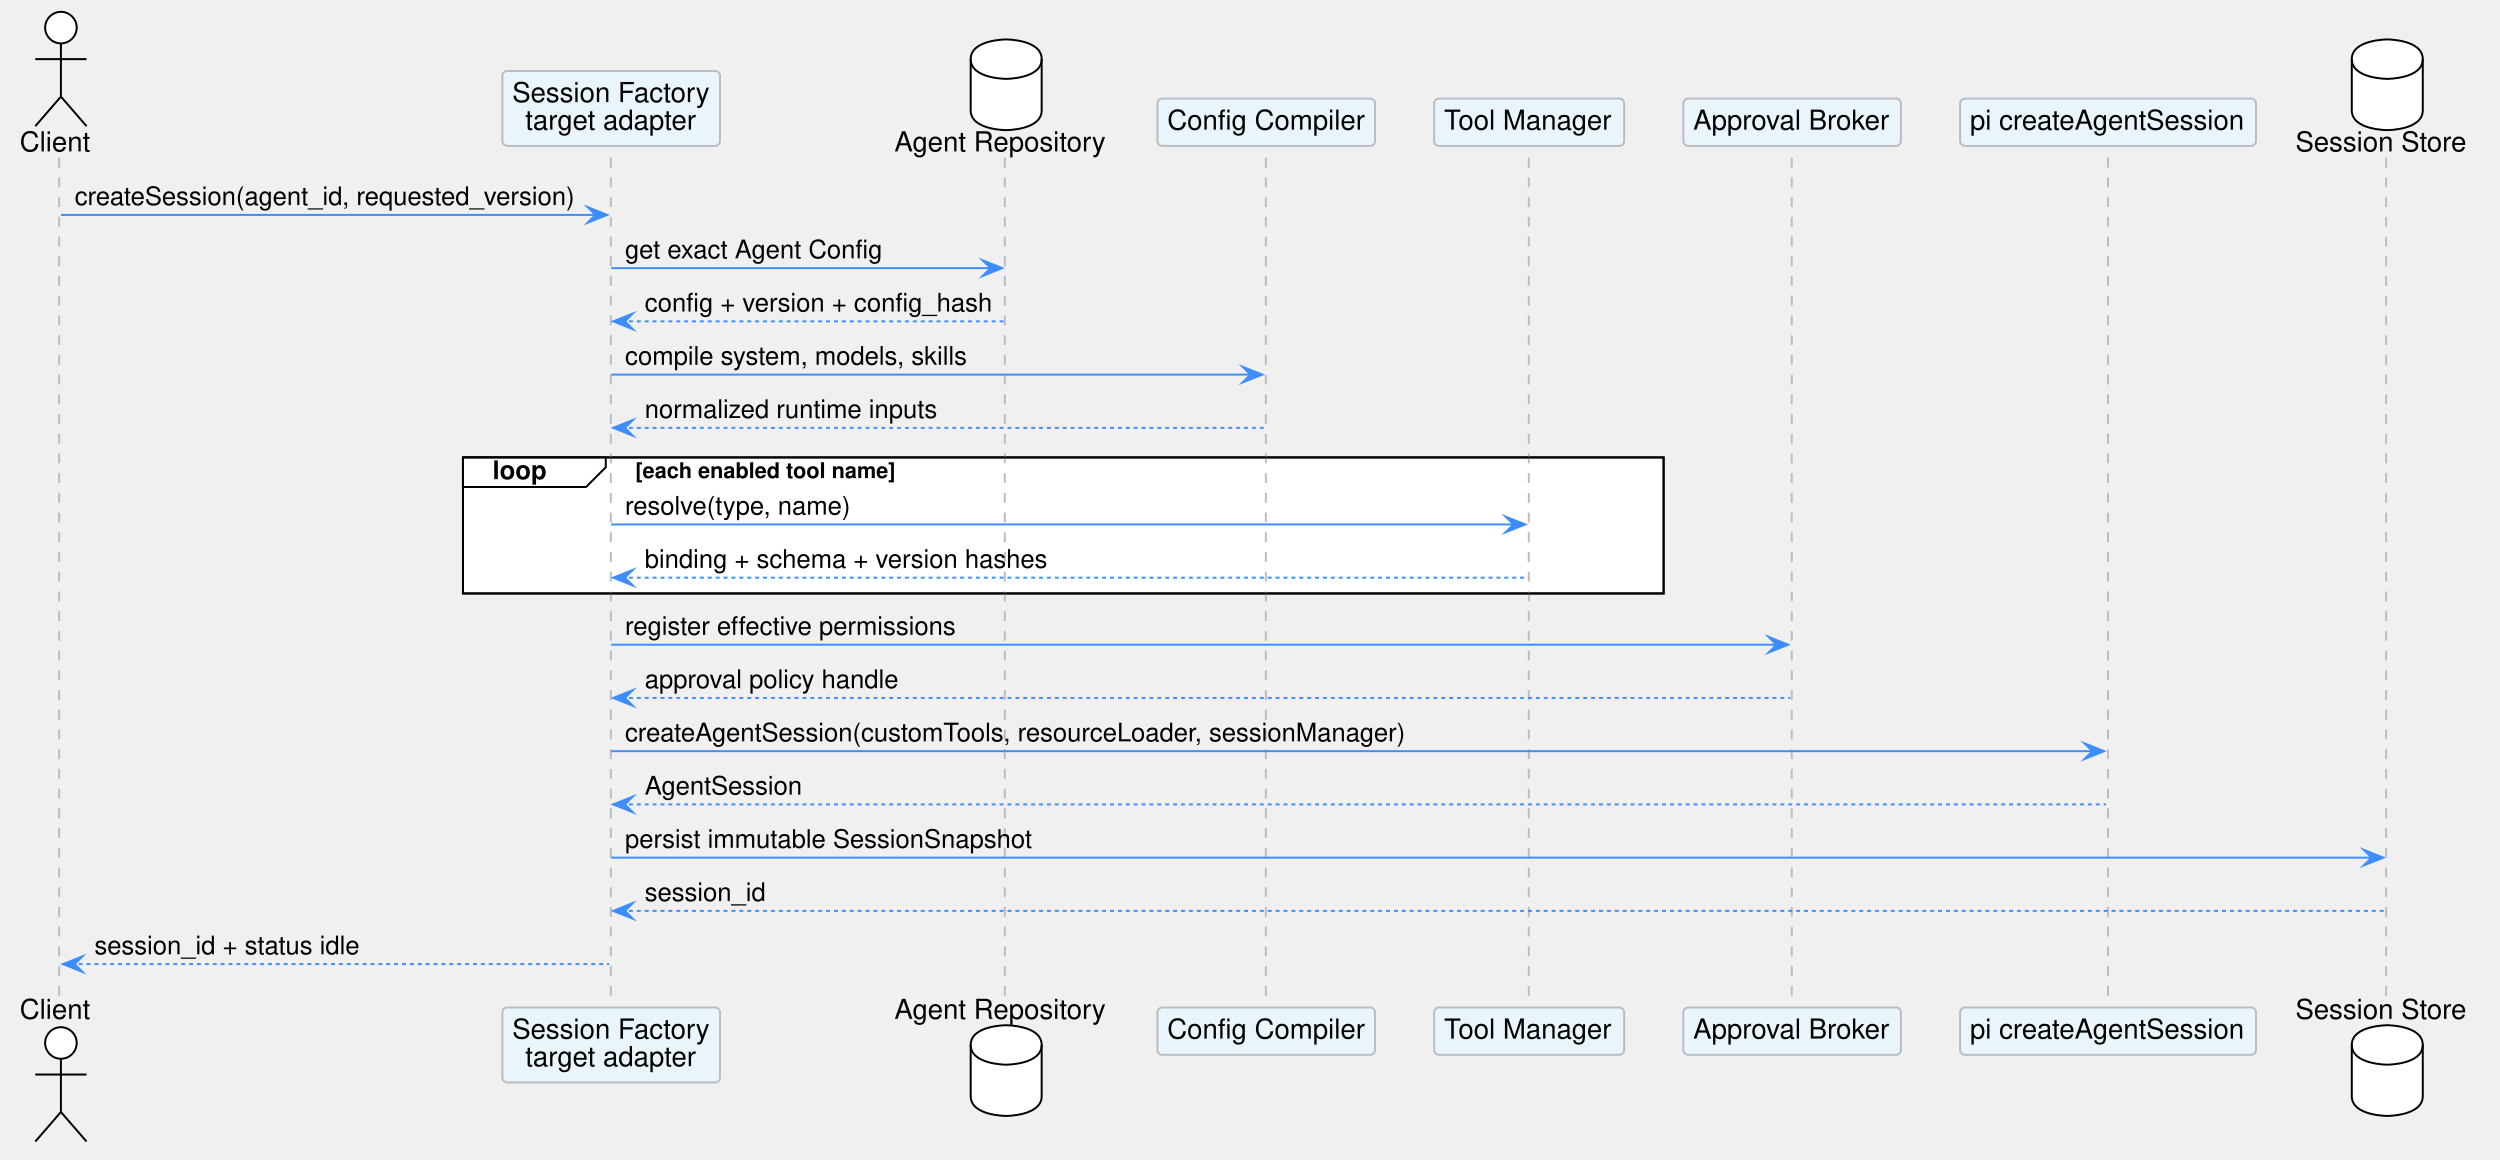
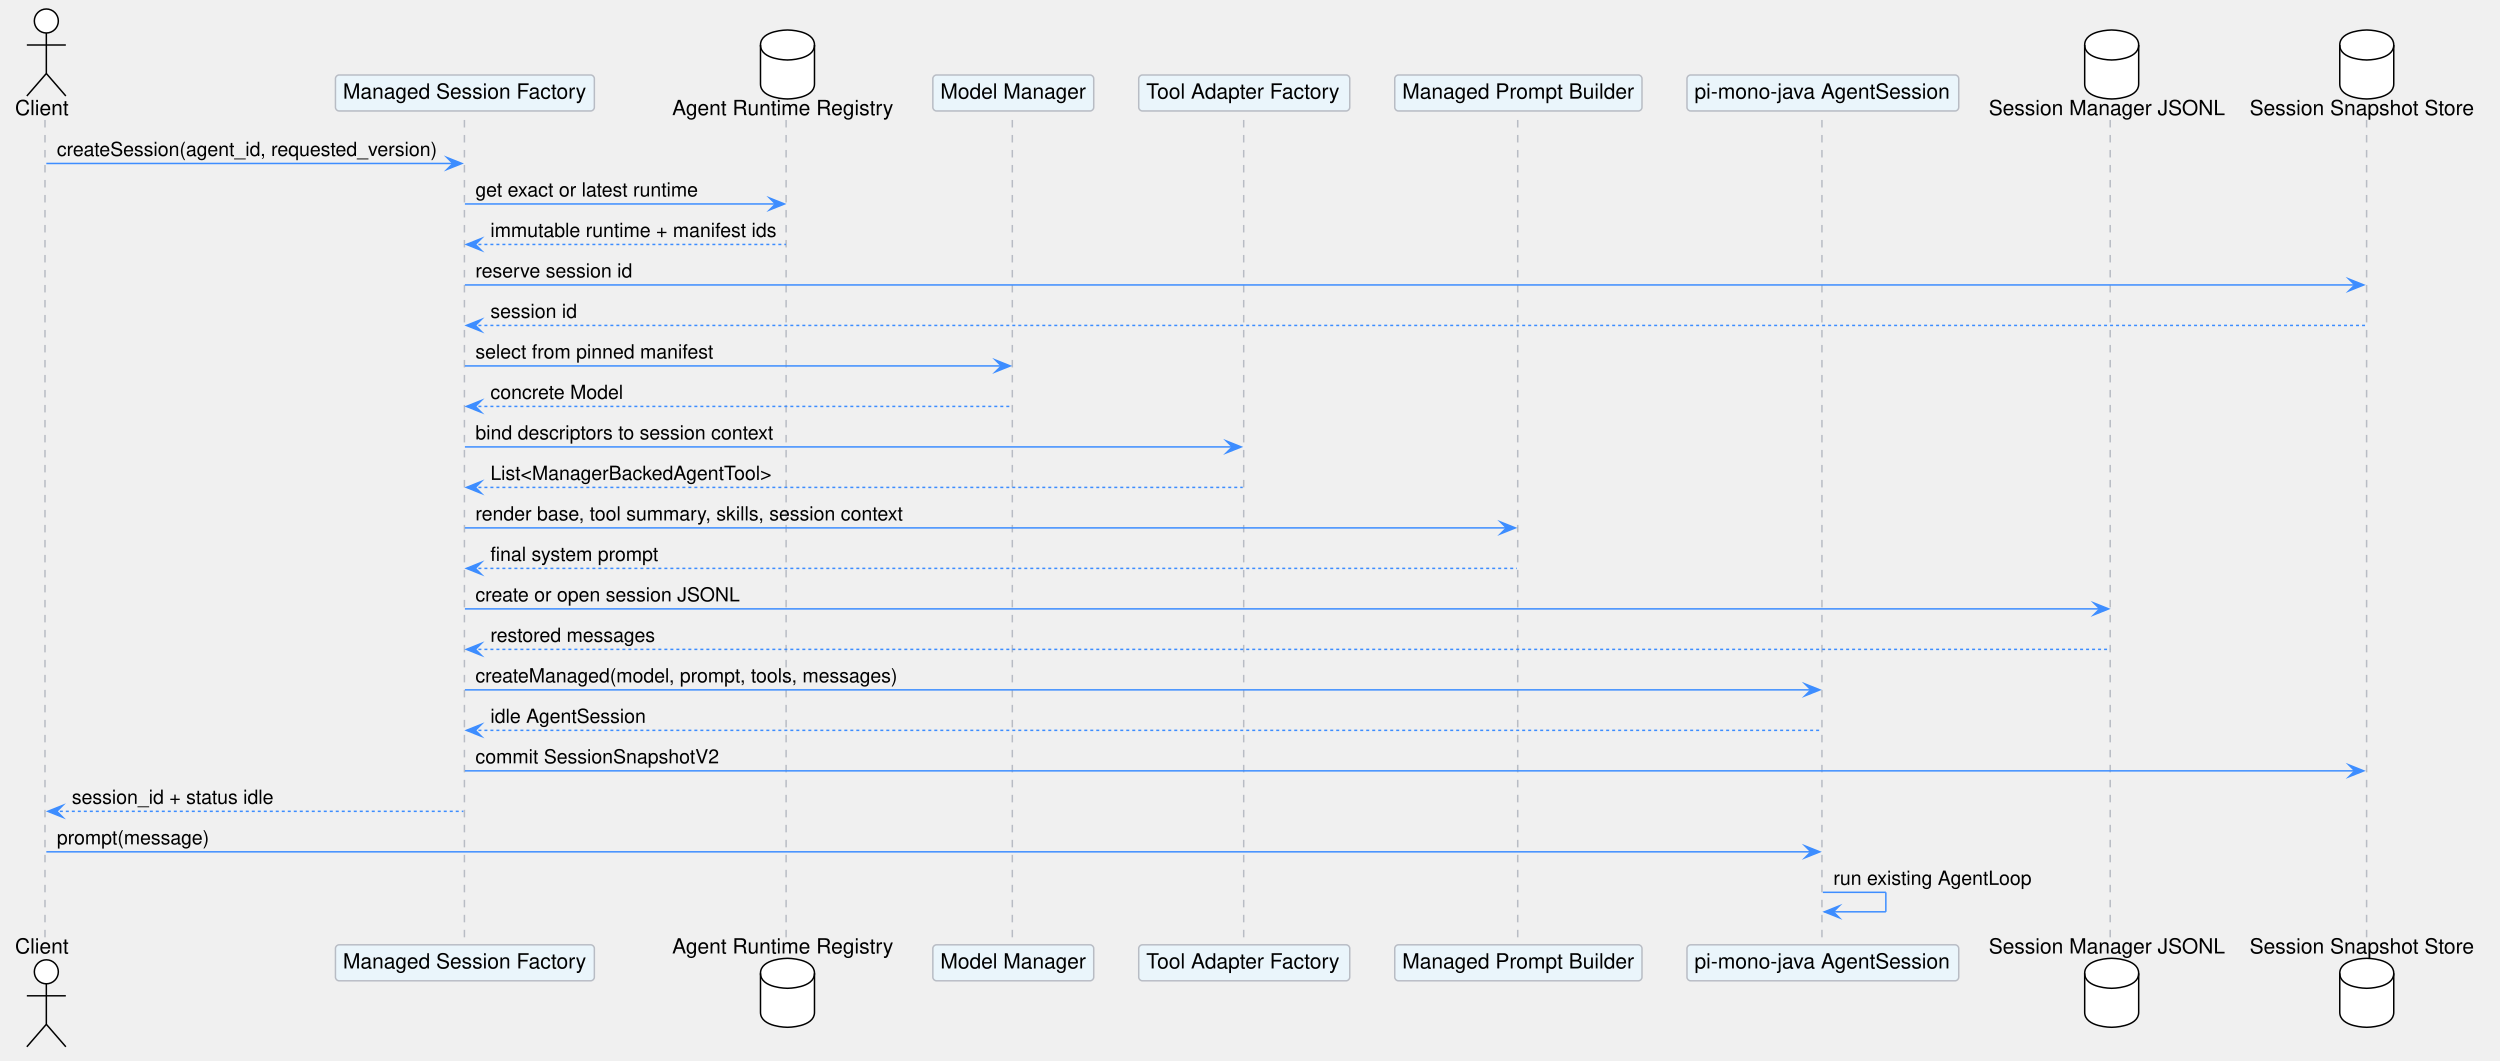
- <svg xmlns="http://www.w3.org/2000/svg" contentStyleType="text/css" data-diagram-type="SEQUENCE" height="588px" preserveAspectRatio="none" style="width:1268px;height:588px;background:#FFFFFF;" version="1.1" viewBox="0 0 1268 588" width="1268px" zoomAndPan="magnify">
+ <svg xmlns="http://www.w3.org/2000/svg" contentStyleType="text/css" data-diagram-type="SEQUENCE" height="707px" preserveAspectRatio="none" style="width:1667px;height:707px;background:#FFFFFF;" version="1.1" viewBox="0 0 1667 707" width="1667px" zoomAndPan="magnify">
  <defs />
  <g>
-     <rect fill="#FFFFFF" height="69" style="stroke:#000000;stroke-width:1;" width="608.971" x="234.81" y="232" />
-     <g class="participant-lifeline" data-entity-uid="part1" data-qualified-name="Client" data-source-line="105" id="part1-lifeline">
-       <g>
-         <rect fill="#000000" fill-opacity="0" height="427" width="8" x="26.896" y="80" />
-         <line style="stroke:#B8BCC4;stroke-width:1;stroke-dasharray:5,5;" x1="30" x2="30" y1="80" y2="507" />
-       </g>
-     </g>
-     <g class="participant-lifeline" data-entity-uid="part2" data-qualified-name="Factory" data-source-line="106" id="part2-lifeline">
-       <g>
-         <rect fill="#000000" fill-opacity="0" height="427" width="8" x="305.996" y="80" />
-         <line style="stroke:#B8BCC4;stroke-width:1;stroke-dasharray:5,5;" x1="309.81" x2="309.81" y1="80" y2="507" />
-       </g>
-     </g>
-     <g class="participant-lifeline" data-entity-uid="part3" data-qualified-name="Repo" data-source-line="107" id="part3-lifeline">
-       <g>
-         <rect fill="#000000" fill-opacity="0" height="427" width="8" x="506.334" y="80" />
-         <line style="stroke:#B8BCC4;stroke-width:1;stroke-dasharray:5,5;" x1="509.638" x2="509.638" y1="80" y2="507" />
-       </g>
-     </g>
-     <g class="participant-lifeline" data-entity-uid="part4" data-qualified-name="Compiler" data-source-line="108" id="part4-lifeline">
-       <g>
-         <rect fill="#000000" fill-opacity="0" height="427" width="8" x="638.216" y="80" />
-         <line style="stroke:#B8BCC4;stroke-width:1;stroke-dasharray:5,5;" x1="642.03" x2="642.03" y1="80" y2="507" />
-       </g>
-     </g>
-     <g class="participant-lifeline" data-entity-uid="part5" data-qualified-name="ToolManager" data-source-line="109" id="part5-lifeline">
-       <g>
-         <rect fill="#000000" fill-opacity="0" height="427" width="8" x="771.592" y="80" />
-         <line style="stroke:#B8BCC4;stroke-width:1;stroke-dasharray:5,5;" x1="775.402" x2="775.402" y1="80" y2="507" />
-       </g>
-     </g>
-     <g class="participant-lifeline" data-entity-uid="part6" data-qualified-name="Approval" data-source-line="110" id="part6-lifeline">
-       <g>
-         <rect fill="#000000" fill-opacity="0" height="427" width="8" x="904.971" y="80" />
-         <line style="stroke:#B8BCC4;stroke-width:1;stroke-dasharray:5,5;" x1="908.781" x2="908.781" y1="80" y2="507" />
-       </g>
-     </g>
-     <g class="participant-lifeline" data-entity-uid="part7" data-qualified-name="Pi" data-source-line="111" id="part7-lifeline">
-       <g>
-         <rect fill="#000000" fill-opacity="0" height="427" width="8" x="1065.205" y="80" />
-         <line style="stroke:#B8BCC4;stroke-width:1;stroke-dasharray:5,5;" x1="1069.16" x2="1069.16" y1="80" y2="507" />
-       </g>
-     </g>
-     <g class="participant-lifeline" data-entity-uid="part8" data-qualified-name="Store" data-source-line="112" id="part8-lifeline">
-       <g>
-         <rect fill="#000000" fill-opacity="0" height="427" width="8" x="1206.828" y="80" />
-         <line style="stroke:#B8BCC4;stroke-width:1;stroke-dasharray:5,5;" x1="1210.249" x2="1210.249" y1="80" y2="507" />
-       </g>
-     </g>
-     <g class="participant participant-head" data-entity-uid="part1" data-qualified-name="Client" data-source-line="105" id="part1-head">
+     <g class="participant-lifeline" data-entity-uid="part1" data-qualified-name="Client" data-source-line="168" id="part1-lifeline">
+       <g>
+         <rect fill="#000000" fill-opacity="0" height="546" width="8" x="26.896" y="80" />
+         <line style="stroke:#B8BCC4;stroke-width:1;stroke-dasharray:5,5;" x1="30" x2="30" y1="80" y2="626" />
+       </g>
+     </g>
+     <g class="participant-lifeline" data-entity-uid="part2" data-qualified-name="Factory" data-source-line="169" id="part2-lifeline">
+       <g>
+         <rect fill="#000000" fill-opacity="0" height="546" width="8" x="305.996" y="80" />
+         <line style="stroke:#B8BCC4;stroke-width:1;stroke-dasharray:5,5;" x1="309.676" x2="309.676" y1="80" y2="626" />
+       </g>
+     </g>
+     <g class="participant-lifeline" data-entity-uid="part3" data-qualified-name="Registry" data-source-line="170" id="part3-lifeline">
+       <g>
+         <rect fill="#000000" fill-opacity="0" height="546" width="8" x="521.099" y="80" />
+         <line style="stroke:#B8BCC4;stroke-width:1;stroke-dasharray:5,5;" x1="524.178" x2="524.178" y1="80" y2="626" />
+       </g>
+     </g>
+     <g class="participant-lifeline" data-entity-uid="part4" data-qualified-name="ModelManager" data-source-line="171" id="part4-lifeline">
+       <g>
+         <rect fill="#000000" fill-opacity="0" height="546" width="8" x="671.657" y="80" />
+         <line style="stroke:#B8BCC4;stroke-width:1;stroke-dasharray:5,5;" x1="675.019" x2="675.019" y1="80" y2="626" />
+       </g>
+     </g>
+     <g class="participant-lifeline" data-entity-uid="part5" data-qualified-name="ToolFactory" data-source-line="172" id="part5-lifeline">
+       <g>
+         <rect fill="#000000" fill-opacity="0" height="546" width="8" x="825.656" y="80" />
+         <line style="stroke:#B8BCC4;stroke-width:1;stroke-dasharray:5,5;" x1="829.294" x2="829.294" y1="80" y2="626" />
+       </g>
+     </g>
+     <g class="participant-lifeline" data-entity-uid="part6" data-qualified-name="Prompt" data-source-line="173" id="part6-lifeline">
+       <g>
+         <rect fill="#000000" fill-opacity="0" height="546" width="8" x="1008.449" y="80" />
+         <line style="stroke:#B8BCC4;stroke-width:1;stroke-dasharray:5,5;" x1="1012.018" x2="1012.018" y1="80" y2="626" />
+       </g>
+     </g>
+     <g class="participant-lifeline" data-entity-uid="part7" data-qualified-name="JavaSession" data-source-line="174" id="part7-lifeline">
+       <g>
+         <rect fill="#000000" fill-opacity="0" height="546" width="8" x="1211.482" y="80" />
+         <line style="stroke:#B8BCC4;stroke-width:1;stroke-dasharray:5,5;" x1="1214.879" x2="1214.879" y1="80" y2="626" />
+       </g>
+     </g>
+     <g class="participant-lifeline" data-entity-uid="part8" data-qualified-name="History" data-source-line="175" id="part8-lifeline">
+       <g>
+         <rect fill="#000000" fill-opacity="0" height="546" width="8" x="1404.068" y="80" />
+         <line style="stroke:#B8BCC4;stroke-width:1;stroke-dasharray:5,5;" x1="1407.085" x2="1407.085" y1="80" y2="626" />
+       </g>
+     </g>
+     <g class="participant-lifeline" data-entity-uid="part9" data-qualified-name="Store" data-source-line="176" id="part9-lifeline">
+       <g>
+         <rect fill="#000000" fill-opacity="0" height="546" width="8" x="1574.153" y="80" />
+         <line style="stroke:#B8BCC4;stroke-width:1;stroke-dasharray:5,5;" x1="1578.05" x2="1578.05" y1="80" y2="626" />
+       </g>
+     </g>
+     <g class="participant participant-head" data-entity-uid="part1" data-qualified-name="Client" data-source-line="168" id="part1-head">
      <text fill="#000000" font-family="Helvetica" font-size="14" lengthAdjust="spacing" textLength="35.793" x="10" y="76.78">Client</text>
      <ellipse cx="30.896" cy="14" fill="#FFFFFF" rx="8" ry="8" style="stroke:#000000;stroke-width:1;" />
      <path d="M30.896,22 L30.896,49 M17.896,30 L43.897,30 M30.896,49 L17.896,64 M30.896,49 L43.897,64" fill="none" style="stroke:#000000;stroke-width:1;" />
    </g>
-     <g class="participant participant-tail" data-entity-uid="part1" data-qualified-name="Client" data-source-line="105" id="part1-tail">
-       <text fill="#000000" font-family="Helvetica" font-size="14" lengthAdjust="spacing" textLength="35.793" x="10" y="516.78">Client</text>
-       <ellipse cx="30.896" cy="529" fill="#FFFFFF" rx="8" ry="8" style="stroke:#000000;stroke-width:1;" />
-       <path d="M30.896,537 L30.896,564 M17.896,545 L43.897,545 M30.896,564 L17.896,579 M30.896,564 L43.897,579" fill="none" style="stroke:#000000;stroke-width:1;" />
-     </g>
-     <g class="participant participant-head" data-entity-uid="part2" data-qualified-name="Factory" data-source-line="106" id="part2-head">
-       <rect fill="#EAF5FB" height="38" rx="2.5" ry="2.5" style="stroke:#B8BCC4;stroke-width:1;" width="110.372" x="254.81" y="36" />
-       <text fill="#000000" font-family="Helvetica" font-size="14" lengthAdjust="spacing" textLength="100.372" x="259.81" y="51.78">Session Factory</text>
-       <text fill="#000000" font-family="Helvetica" font-size="14" lengthAdjust="spacing" textLength="87.172" x="266.41" y="65.78">target adapter</text>
-     </g>
-     <g class="participant participant-tail" data-entity-uid="part2" data-qualified-name="Factory" data-source-line="106" id="part2-tail">
-       <rect fill="#EAF5FB" height="38" rx="2.5" ry="2.5" style="stroke:#B8BCC4;stroke-width:1;" width="110.372" x="254.81" y="511" />
-       <text fill="#000000" font-family="Helvetica" font-size="14" lengthAdjust="spacing" textLength="100.372" x="259.81" y="526.78">Session Factory</text>
-       <text fill="#000000" font-family="Helvetica" font-size="14" lengthAdjust="spacing" textLength="87.172" x="266.41" y="540.78">target adapter</text>
-     </g>
-     <g class="participant participant-head" data-entity-uid="part3" data-qualified-name="Repo" data-source-line="107" id="part3-head">
-       <text fill="#000000" font-family="Helvetica" font-size="14" lengthAdjust="spacing" textLength="107.393" x="453.638" y="76.78">Agent Repository</text>
-       <path d="M492.334,30 C492.334,20 510.334,20 510.334,20 C510.334,20 528.334,20 528.334,30 L528.334,56 C528.334,66 510.334,66 510.334,66 C510.334,66 492.334,66 492.334,56 L492.334,30" fill="#FFFFFF" style="stroke:#000000;stroke-width:1;" />
-       <path d="M492.334,30 C492.334,40 510.334,40 510.334,40 C510.334,40 528.334,40 528.334,30" fill="none" style="stroke:#000000;stroke-width:1;" />
-     </g>
-     <g class="participant participant-tail" data-entity-uid="part3" data-qualified-name="Repo" data-source-line="107" id="part3-tail">
-       <text fill="#000000" font-family="Helvetica" font-size="14" lengthAdjust="spacing" textLength="107.393" x="453.638" y="516.78">Agent Repository</text>
-       <path d="M492.334,530 C492.334,520 510.334,520 510.334,520 C510.334,520 528.334,520 528.334,530 L528.334,556 C528.334,566 510.334,566 510.334,566 C510.334,566 492.334,566 492.334,556 L492.334,530" fill="#FFFFFF" style="stroke:#000000;stroke-width:1;" />
-       <path d="M492.334,530 C492.334,540 510.334,540 510.334,540 C510.334,540 528.334,540 528.334,530" fill="none" style="stroke:#000000;stroke-width:1;" />
-     </g>
-     <g class="participant participant-head" data-entity-uid="part4" data-qualified-name="Compiler" data-source-line="108" id="part4-head">
-       <rect fill="#EAF5FB" height="24" rx="2.5" ry="2.5" style="stroke:#B8BCC4;stroke-width:1;" width="110.372" x="587.03" y="50" />
-       <text fill="#000000" font-family="Helvetica" font-size="14" lengthAdjust="spacing" textLength="100.372" x="592.03" y="65.78">Config Compiler</text>
-     </g>
-     <g class="participant participant-tail" data-entity-uid="part4" data-qualified-name="Compiler" data-source-line="108" id="part4-tail">
-       <rect fill="#EAF5FB" height="24" rx="2.5" ry="2.5" style="stroke:#B8BCC4;stroke-width:1;" width="110.372" x="587.03" y="511" />
-       <text fill="#000000" font-family="Helvetica" font-size="14" lengthAdjust="spacing" textLength="100.372" x="592.03" y="526.78">Config Compiler</text>
-     </g>
-     <g class="participant participant-head" data-entity-uid="part5" data-qualified-name="ToolManager" data-source-line="109" id="part5-head">
-       <rect fill="#EAF5FB" height="24" rx="2.5" ry="2.5" style="stroke:#B8BCC4;stroke-width:1;" width="96.379" x="727.402" y="50" />
-       <text fill="#000000" font-family="Helvetica" font-size="14" lengthAdjust="spacing" textLength="86.379" x="732.402" y="65.78">Tool Manager</text>
-     </g>
-     <g class="participant participant-tail" data-entity-uid="part5" data-qualified-name="ToolManager" data-source-line="109" id="part5-tail">
-       <rect fill="#EAF5FB" height="24" rx="2.5" ry="2.5" style="stroke:#B8BCC4;stroke-width:1;" width="96.379" x="727.402" y="511" />
-       <text fill="#000000" font-family="Helvetica" font-size="14" lengthAdjust="spacing" textLength="86.379" x="732.402" y="526.78">Tool Manager</text>
-     </g>
-     <g class="participant participant-head" data-entity-uid="part6" data-qualified-name="Approval" data-source-line="110" id="part6-head">
-       <rect fill="#EAF5FB" height="24" rx="2.5" ry="2.5" style="stroke:#B8BCC4;stroke-width:1;" width="110.379" x="853.781" y="50" />
-       <text fill="#000000" font-family="Helvetica" font-size="14" lengthAdjust="spacing" textLength="100.379" x="858.781" y="65.78">Approval Broker</text>
-     </g>
-     <g class="participant participant-tail" data-entity-uid="part6" data-qualified-name="Approval" data-source-line="110" id="part6-tail">
-       <rect fill="#EAF5FB" height="24" rx="2.5" ry="2.5" style="stroke:#B8BCC4;stroke-width:1;" width="110.379" x="853.781" y="511" />
-       <text fill="#000000" font-family="Helvetica" font-size="14" lengthAdjust="spacing" textLength="100.379" x="858.781" y="526.78">Approval Broker</text>
-     </g>
-     <g class="participant participant-head" data-entity-uid="part7" data-qualified-name="Pi" data-source-line="111" id="part7-head">
-       <rect fill="#EAF5FB" height="24" rx="2.5" ry="2.5" style="stroke:#B8BCC4;stroke-width:1;" width="150.089" x="994.16" y="50" />
-       <text fill="#000000" font-family="Helvetica" font-size="14" lengthAdjust="spacing" textLength="140.089" x="999.16" y="65.78">pi createAgentSession</text>
-     </g>
-     <g class="participant participant-tail" data-entity-uid="part7" data-qualified-name="Pi" data-source-line="111" id="part7-tail">
-       <rect fill="#EAF5FB" height="24" rx="2.5" ry="2.5" style="stroke:#B8BCC4;stroke-width:1;" width="150.089" x="994.16" y="511" />
-       <text fill="#000000" font-family="Helvetica" font-size="14" lengthAdjust="spacing" textLength="140.089" x="999.16" y="526.78">pi createAgentSession</text>
-     </g>
-     <g class="participant participant-head" data-entity-uid="part8" data-qualified-name="Store" data-source-line="112" id="part8-head">
-       <text fill="#000000" font-family="Helvetica" font-size="14" lengthAdjust="spacing" textLength="87.158" x="1164.249" y="76.78">Session Store</text>
-       <path d="M1192.828,30 C1192.828,20 1210.828,20 1210.828,20 C1210.828,20 1228.828,20 1228.828,30 L1228.828,56 C1228.828,66 1210.828,66 1210.828,66 C1210.828,66 1192.828,66 1192.828,56 L1192.828,30" fill="#FFFFFF" style="stroke:#000000;stroke-width:1;" />
-       <path d="M1192.828,30 C1192.828,40 1210.828,40 1210.828,40 C1210.828,40 1228.828,40 1228.828,30" fill="none" style="stroke:#000000;stroke-width:1;" />
-     </g>
-     <g class="participant participant-tail" data-entity-uid="part8" data-qualified-name="Store" data-source-line="112" id="part8-tail">
-       <text fill="#000000" font-family="Helvetica" font-size="14" lengthAdjust="spacing" textLength="87.158" x="1164.249" y="516.78">Session Store</text>
-       <path d="M1192.828,530 C1192.828,520 1210.828,520 1210.828,520 C1210.828,520 1228.828,520 1228.828,530 L1228.828,556 C1228.828,566 1210.828,566 1210.828,566 C1210.828,566 1192.828,566 1192.828,556 L1192.828,530" fill="#FFFFFF" style="stroke:#000000;stroke-width:1;" />
-       <path d="M1192.828,530 C1192.828,540 1210.828,540 1210.828,540 C1210.828,540 1228.828,540 1228.828,530" fill="none" style="stroke:#000000;stroke-width:1;" />
-     </g>
-     <g class="message" data-entity-1="part1" data-entity-2="part2" data-source-line="114" id="msg1">
+     <g class="participant participant-tail" data-entity-uid="part1" data-qualified-name="Client" data-source-line="168" id="part1-tail">
+       <text fill="#000000" font-family="Helvetica" font-size="14" lengthAdjust="spacing" textLength="35.793" x="10" y="635.78">Client</text>
+       <ellipse cx="30.896" cy="648" fill="#FFFFFF" rx="8" ry="8" style="stroke:#000000;stroke-width:1;" />
+       <path d="M30.896,656 L30.896,683 M17.896,664 L43.897,664 M30.896,683 L17.896,698 M30.896,683 L43.897,698" fill="none" style="stroke:#000000;stroke-width:1;" />
+     </g>
+     <g class="participant participant-head" data-entity-uid="part2" data-qualified-name="Factory" data-source-line="169" id="part2-head">
+       <rect fill="#EAF5FB" height="24" rx="2.5" ry="2.5" style="stroke:#B8BCC4;stroke-width:1;" width="172.641" x="223.676" y="50" />
+       <text fill="#000000" font-family="Helvetica" font-size="14" lengthAdjust="spacing" textLength="162.641" x="228.676" y="65.78">Managed Session Factory</text>
+     </g>
+     <g class="participant participant-tail" data-entity-uid="part2" data-qualified-name="Factory" data-source-line="169" id="part2-tail">
+       <rect fill="#EAF5FB" height="24" rx="2.5" ry="2.5" style="stroke:#B8BCC4;stroke-width:1;" width="172.641" x="223.676" y="630" />
+       <text fill="#000000" font-family="Helvetica" font-size="14" lengthAdjust="spacing" textLength="162.641" x="228.676" y="645.78">Managed Session Factory</text>
+     </g>
+     <g class="participant participant-head" data-entity-uid="part3" data-qualified-name="Registry" data-source-line="170" id="part3-head">
+       <text fill="#000000" font-family="Helvetica" font-size="14" lengthAdjust="spacing" textLength="147.841" x="448.178" y="76.78">Agent Runtime Registry</text>
+       <path d="M507.099,30 C507.099,20 525.099,20 525.099,20 C525.099,20 543.099,20 543.099,30 L543.099,56 C543.099,66 525.099,66 525.099,66 C525.099,66 507.099,66 507.099,56 L507.099,30" fill="#FFFFFF" style="stroke:#000000;stroke-width:1;" />
+       <path d="M507.099,30 C507.099,40 525.099,40 525.099,40 C525.099,40 543.099,40 543.099,30" fill="none" style="stroke:#000000;stroke-width:1;" />
+     </g>
+     <g class="participant participant-tail" data-entity-uid="part3" data-qualified-name="Registry" data-source-line="170" id="part3-tail">
+       <text fill="#000000" font-family="Helvetica" font-size="14" lengthAdjust="spacing" textLength="147.841" x="448.178" y="635.78">Agent Runtime Registry</text>
+       <path d="M507.099,649 C507.099,639 525.099,639 525.099,639 C525.099,639 543.099,639 543.099,649 L543.099,675 C543.099,685 525.099,685 525.099,685 C525.099,685 507.099,685 507.099,675 L507.099,649" fill="#FFFFFF" style="stroke:#000000;stroke-width:1;" />
+       <path d="M507.099,649 C507.099,659 525.099,659 525.099,659 C525.099,659 543.099,659 543.099,649" fill="none" style="stroke:#000000;stroke-width:1;" />
+     </g>
+     <g class="participant participant-head" data-entity-uid="part4" data-qualified-name="ModelManager" data-source-line="171" id="part4-head">
+       <rect fill="#EAF5FB" height="24" rx="2.5" ry="2.5" style="stroke:#B8BCC4;stroke-width:1;" width="107.275" x="622.019" y="50" />
+       <text fill="#000000" font-family="Helvetica" font-size="14" lengthAdjust="spacing" textLength="97.275" x="627.019" y="65.78">Model Manager</text>
+     </g>
+     <g class="participant participant-tail" data-entity-uid="part4" data-qualified-name="ModelManager" data-source-line="171" id="part4-tail">
+       <rect fill="#EAF5FB" height="24" rx="2.5" ry="2.5" style="stroke:#B8BCC4;stroke-width:1;" width="107.275" x="622.019" y="630" />
+       <text fill="#000000" font-family="Helvetica" font-size="14" lengthAdjust="spacing" textLength="97.275" x="627.019" y="645.78">Model Manager</text>
+     </g>
+     <g class="participant participant-head" data-entity-uid="part5" data-qualified-name="ToolFactory" data-source-line="172" id="part5-head">
+       <rect fill="#EAF5FB" height="24" rx="2.5" ry="2.5" style="stroke:#B8BCC4;stroke-width:1;" width="140.724" x="759.294" y="50" />
+       <text fill="#000000" font-family="Helvetica" font-size="14" lengthAdjust="spacing" textLength="130.724" x="764.294" y="65.78">Tool Adapter Factory</text>
+     </g>
+     <g class="participant participant-tail" data-entity-uid="part5" data-qualified-name="ToolFactory" data-source-line="172" id="part5-tail">
+       <rect fill="#EAF5FB" height="24" rx="2.5" ry="2.5" style="stroke:#B8BCC4;stroke-width:1;" width="140.724" x="759.294" y="630" />
+       <text fill="#000000" font-family="Helvetica" font-size="14" lengthAdjust="spacing" textLength="130.724" x="764.294" y="645.78">Tool Adapter Factory</text>
+     </g>
+     <g class="participant participant-head" data-entity-uid="part6" data-qualified-name="Prompt" data-source-line="173" id="part6-head">
+       <rect fill="#EAF5FB" height="24" rx="2.5" ry="2.5" style="stroke:#B8BCC4;stroke-width:1;" width="164.861" x="930.018" y="50" />
+       <text fill="#000000" font-family="Helvetica" font-size="14" lengthAdjust="spacing" textLength="154.861" x="935.018" y="65.78">Managed Prompt Builder</text>
+     </g>
+     <g class="participant participant-tail" data-entity-uid="part6" data-qualified-name="Prompt" data-source-line="173" id="part6-tail">
+       <rect fill="#EAF5FB" height="24" rx="2.5" ry="2.5" style="stroke:#B8BCC4;stroke-width:1;" width="164.861" x="930.018" y="630" />
+       <text fill="#000000" font-family="Helvetica" font-size="14" lengthAdjust="spacing" textLength="154.861" x="935.018" y="645.78">Managed Prompt Builder</text>
+     </g>
+     <g class="participant participant-head" data-entity-uid="part7" data-qualified-name="JavaSession" data-source-line="174" id="part7-head">
+       <rect fill="#EAF5FB" height="24" rx="2.5" ry="2.5" style="stroke:#B8BCC4;stroke-width:1;" width="181.206" x="1124.879" y="50" />
+       <text fill="#000000" font-family="Helvetica" font-size="14" lengthAdjust="spacing" textLength="171.206" x="1129.879" y="65.78">pi-mono-java AgentSession</text>
+     </g>
+     <g class="participant participant-tail" data-entity-uid="part7" data-qualified-name="JavaSession" data-source-line="174" id="part7-tail">
+       <rect fill="#EAF5FB" height="24" rx="2.5" ry="2.5" style="stroke:#B8BCC4;stroke-width:1;" width="181.206" x="1124.879" y="630" />
+       <text fill="#000000" font-family="Helvetica" font-size="14" lengthAdjust="spacing" textLength="171.206" x="1129.879" y="645.78">pi-mono-java AgentSession</text>
+     </g>
+     <g class="participant participant-head" data-entity-uid="part8" data-qualified-name="History" data-source-line="175" id="part8-head">
+       <text fill="#000000" font-family="Helvetica" font-size="14" lengthAdjust="spacing" textLength="157.965" x="1326.085" y="76.78">Session Manager JSONL</text>
+       <path d="M1390.068,30 C1390.068,20 1408.068,20 1408.068,20 C1408.068,20 1426.068,20 1426.068,30 L1426.068,56 C1426.068,66 1408.068,66 1408.068,66 C1408.068,66 1390.068,66 1390.068,56 L1390.068,30" fill="#FFFFFF" style="stroke:#000000;stroke-width:1;" />
+       <path d="M1390.068,30 C1390.068,40 1408.068,40 1408.068,40 C1408.068,40 1426.068,40 1426.068,30" fill="none" style="stroke:#000000;stroke-width:1;" />
+     </g>
+     <g class="participant participant-tail" data-entity-uid="part8" data-qualified-name="History" data-source-line="175" id="part8-tail">
+       <text fill="#000000" font-family="Helvetica" font-size="14" lengthAdjust="spacing" textLength="157.965" x="1326.085" y="635.78">Session Manager JSONL</text>
+       <path d="M1390.068,649 C1390.068,639 1408.068,639 1408.068,639 C1408.068,639 1426.068,639 1426.068,649 L1426.068,675 C1426.068,685 1408.068,685 1408.068,685 C1408.068,685 1390.068,685 1390.068,675 L1390.068,649" fill="#FFFFFF" style="stroke:#000000;stroke-width:1;" />
+       <path d="M1390.068,649 C1390.068,659 1408.068,659 1408.068,659 C1408.068,659 1426.068,659 1426.068,649" fill="none" style="stroke:#000000;stroke-width:1;" />
+     </g>
+     <g class="participant participant-head" data-entity-uid="part9" data-qualified-name="Store" data-source-line="176" id="part9-head">
+       <text fill="#000000" font-family="Helvetica" font-size="14" lengthAdjust="spacing" textLength="150.206" x="1500.05" y="76.78">Session Snapshot Store</text>
+       <path d="M1560.153,30 C1560.153,20 1578.153,20 1578.153,20 C1578.153,20 1596.153,20 1596.153,30 L1596.153,56 C1596.153,66 1578.153,66 1578.153,66 C1578.153,66 1560.153,66 1560.153,56 L1560.153,30" fill="#FFFFFF" style="stroke:#000000;stroke-width:1;" />
+       <path d="M1560.153,30 C1560.153,40 1578.153,40 1578.153,40 C1578.153,40 1596.153,40 1596.153,30" fill="none" style="stroke:#000000;stroke-width:1;" />
+     </g>
+     <g class="participant participant-tail" data-entity-uid="part9" data-qualified-name="Store" data-source-line="176" id="part9-tail">
+       <text fill="#000000" font-family="Helvetica" font-size="14" lengthAdjust="spacing" textLength="150.206" x="1500.05" y="635.78">Session Snapshot Store</text>
+       <path d="M1560.153,649 C1560.153,639 1578.153,639 1578.153,639 C1578.153,639 1596.153,639 1596.153,649 L1596.153,675 C1596.153,685 1578.153,685 1578.153,685 C1578.153,685 1560.153,685 1560.153,675 L1560.153,649" fill="#FFFFFF" style="stroke:#000000;stroke-width:1;" />
+       <path d="M1560.153,649 C1560.153,659 1578.153,659 1578.153,659 C1578.153,659 1596.153,659 1596.153,649" fill="none" style="stroke:#000000;stroke-width:1;" />
+     </g>
+     <g class="message" data-entity-1="part1" data-entity-2="part2" data-source-line="178" id="msg1">
      <polygon fill="#3D8DFF" points="297.996,105,307.996,109,297.996,113,301.996,109" style="stroke:#3D8DFF;stroke-width:1;stroke-linejoin:miter;stroke-miterlimit:10;" />
      <line style="stroke:#3D8DFF;stroke-width:1;" x1="30.896" x2="303.996" y1="109" y2="109" />
      <text fill="#000000" font-family="Helvetica" font-size="13" lengthAdjust="spacing" textLength="255.1" x="37.897" y="104.01">createSession(agent_id, requested_version)</text>
    </g>
-     <g class="message" data-entity-1="part2" data-entity-2="part3" data-source-line="115" id="msg2">
-       <polygon fill="#3D8DFF" points="498.334,132,508.334,136,498.334,140,502.334,136" style="stroke:#3D8DFF;stroke-width:1;stroke-linejoin:miter;stroke-miterlimit:10;" />
-       <line style="stroke:#3D8DFF;stroke-width:1;" x1="309.996" x2="504.334" y1="136" y2="136" />
-       <text fill="#000000" font-family="Helvetica" font-size="13" lengthAdjust="spacing" textLength="131.53" x="316.996" y="131.01">get exact Agent Config</text>
-     </g>
-     <g class="message" data-entity-1="part3" data-entity-2="part2" data-source-line="116" id="msg3">
+     <g class="message" data-entity-1="part2" data-entity-2="part3" data-source-line="179" id="msg2">
+       <polygon fill="#3D8DFF" points="513.099,132,523.099,136,513.099,140,517.099,136" style="stroke:#3D8DFF;stroke-width:1;stroke-linejoin:miter;stroke-miterlimit:10;" />
+       <line style="stroke:#3D8DFF;stroke-width:1;" x1="309.996" x2="519.099" y1="136" y2="136" />
+       <text fill="#000000" font-family="Helvetica" font-size="13" lengthAdjust="spacing" textLength="149.57" x="316.996" y="131.01">get exact or latest runtime</text>
+     </g>
+     <g class="message" data-entity-1="part3" data-entity-2="part2" data-source-line="180" id="msg3">
      <polygon fill="#3D8DFF" points="320.996,159,310.996,163,320.996,167,316.996,163" style="stroke:#3D8DFF;stroke-width:1;stroke-linejoin:miter;stroke-miterlimit:10;" />
-       <line style="stroke:#3D8DFF;stroke-width:1;stroke-dasharray:2,2;" x1="314.996" x2="509.334" y1="163" y2="163" />
-       <text fill="#000000" font-family="Helvetica" font-size="13" lengthAdjust="spacing" textLength="176.338" x="326.996" y="158.01">config + version + config_hash</text>
-     </g>
-     <g class="message" data-entity-1="part2" data-entity-2="part4" data-source-line="117" id="msg4">
-       <polygon fill="#3D8DFF" points="630.216,186,640.216,190,630.216,194,634.216,190" style="stroke:#3D8DFF;stroke-width:1;stroke-linejoin:miter;stroke-miterlimit:10;" />
-       <line style="stroke:#3D8DFF;stroke-width:1;" x1="309.996" x2="636.216" y1="190" y2="190" />
-       <text fill="#000000" font-family="Helvetica" font-size="13" lengthAdjust="spacing" textLength="174.097" x="316.996" y="185.01">compile system, models, skills</text>
-     </g>
-     <g class="message" data-entity-1="part4" data-entity-2="part2" data-source-line="118" id="msg5">
+       <line style="stroke:#3D8DFF;stroke-width:1;stroke-dasharray:2,2;" x1="314.996" x2="524.099" y1="163" y2="163" />
+       <text fill="#000000" font-family="Helvetica" font-size="13" lengthAdjust="spacing" textLength="191.102" x="326.996" y="158.01">immutable runtime + manifest ids</text>
+     </g>
+     <g class="message" data-entity-1="part2" data-entity-2="part9" data-source-line="181" id="msg4">
+       <polygon fill="#3D8DFF" points="1566.153,186,1576.153,190,1566.153,194,1570.153,190" style="stroke:#3D8DFF;stroke-width:1;stroke-linejoin:miter;stroke-miterlimit:10;" />
+       <line style="stroke:#3D8DFF;stroke-width:1;" x1="309.996" x2="1572.153" y1="190" y2="190" />
+       <text fill="#000000" font-family="Helvetica" font-size="13" lengthAdjust="spacing" textLength="104.768" x="316.996" y="185.01">reserve session id</text>
+     </g>
+     <g class="message" data-entity-1="part9" data-entity-2="part2" data-source-line="182" id="msg5">
      <polygon fill="#3D8DFF" points="320.996,213,310.996,217,320.996,221,316.996,217" style="stroke:#3D8DFF;stroke-width:1;stroke-linejoin:miter;stroke-miterlimit:10;" />
-       <line style="stroke:#3D8DFF;stroke-width:1;stroke-dasharray:2,2;" x1="314.996" x2="641.216" y1="217" y2="217" />
-       <text fill="#000000" font-family="Helvetica" font-size="13" lengthAdjust="spacing" textLength="148.846" x="326.996" y="212.01">normalized runtime inputs</text>
-     </g>
-     <path d="M234.81,232 L307.245,232 L307.245,237 L297.245,247 L234.81,247 L234.81,232" fill="#FFFFFF" style="stroke:#000000;stroke-width:1;" />
-     <rect fill="none" height="69" style="stroke:#000000;stroke-width:1;" width="608.971" x="234.81" y="232" />
-     <text fill="#000000" font-family="Helvetica" font-size="13" font-weight="700" lengthAdjust="spacing" textLength="27.435" x="249.81" y="243.01">loop</text>
-     <text fill="#000000" font-family="Helvetica" font-size="11" font-weight="700" lengthAdjust="spacing" textLength="132.027" x="322.245" y="242.47">[each enabled tool name]</text>
-     <g class="message" data-entity-1="part2" data-entity-2="part5" data-source-line="120" id="msg6">
-       <polygon fill="#3D8DFF" points="763.592,262,773.592,266,763.592,270,767.592,266" style="stroke:#3D8DFF;stroke-width:1;stroke-linejoin:miter;stroke-miterlimit:10;" />
-       <line style="stroke:#3D8DFF;stroke-width:1;" x1="309.996" x2="769.592" y1="266" y2="266" />
-       <text fill="#000000" font-family="Helvetica" font-size="13" lengthAdjust="spacing" textLength="114.88" x="316.996" y="261.01">resolve(type, name)</text>
-     </g>
-     <g class="message" data-entity-1="part5" data-entity-2="part2" data-source-line="121" id="msg7">
-       <polygon fill="#3D8DFF" points="320.996,289,310.996,293,320.996,297,316.996,293" style="stroke:#3D8DFF;stroke-width:1;stroke-linejoin:miter;stroke-miterlimit:10;" />
-       <line style="stroke:#3D8DFF;stroke-width:1;stroke-dasharray:2,2;" x1="314.996" x2="774.592" y1="293" y2="293" />
-       <text fill="#000000" font-family="Helvetica" font-size="13" lengthAdjust="spacing" textLength="204.515" x="326.996" y="288.01">binding + schema + version hashes</text>
-     </g>
-     <g class="message" data-entity-1="part2" data-entity-2="part6" data-source-line="123" id="msg8">
-       <polygon fill="#3D8DFF" points="896.971,323,906.971,327,896.971,331,900.971,327" style="stroke:#3D8DFF;stroke-width:1;stroke-linejoin:miter;stroke-miterlimit:10;" />
-       <line style="stroke:#3D8DFF;stroke-width:1;" x1="309.996" x2="902.971" y1="327" y2="327" />
-       <text fill="#000000" font-family="Helvetica" font-size="13" lengthAdjust="spacing" textLength="168.34" x="316.996" y="322.01">register effective permissions</text>
-     </g>
-     <g class="message" data-entity-1="part6" data-entity-2="part2" data-source-line="124" id="msg9">
-       <polygon fill="#3D8DFF" points="320.996,350,310.996,354,320.996,358,316.996,354" style="stroke:#3D8DFF;stroke-width:1;stroke-linejoin:miter;stroke-miterlimit:10;" />
-       <line style="stroke:#3D8DFF;stroke-width:1;stroke-dasharray:2,2;" x1="314.996" x2="907.971" y1="354" y2="354" />
-       <text fill="#000000" font-family="Helvetica" font-size="13" lengthAdjust="spacing" textLength="129.365" x="326.996" y="349.01">approval policy handle</text>
-     </g>
-     <g class="message" data-entity-1="part2" data-entity-2="part7" data-source-line="125" id="msg10">
-       <polygon fill="#3D8DFF" points="1057.205,377,1067.205,381,1057.205,385,1061.205,381" style="stroke:#3D8DFF;stroke-width:1;stroke-linejoin:miter;stroke-miterlimit:10;" />
-       <line style="stroke:#3D8DFF;stroke-width:1;" x1="309.996" x2="1063.205" y1="381" y2="381" />
-       <text fill="#000000" font-family="Helvetica" font-size="13" lengthAdjust="spacing" textLength="399.591" x="316.996" y="376.01">createAgentSession(customTools, resourceLoader, sessionManager)</text>
-     </g>
-     <g class="message" data-entity-1="part7" data-entity-2="part2" data-source-line="126" id="msg11">
-       <polygon fill="#3D8DFF" points="320.996,404,310.996,408,320.996,412,316.996,408" style="stroke:#3D8DFF;stroke-width:1;stroke-linejoin:miter;stroke-miterlimit:10;" />
-       <line style="stroke:#3D8DFF;stroke-width:1;stroke-dasharray:2,2;" x1="314.996" x2="1068.205" y1="408" y2="408" />
-       <text fill="#000000" font-family="Helvetica" font-size="13" lengthAdjust="spacing" textLength="80.222" x="326.996" y="403.01">AgentSession</text>
-     </g>
-     <g class="message" data-entity-1="part2" data-entity-2="part8" data-source-line="127" id="msg12">
-       <polygon fill="#3D8DFF" points="1198.828,431,1208.828,435,1198.828,439,1202.828,435" style="stroke:#3D8DFF;stroke-width:1;stroke-linejoin:miter;stroke-miterlimit:10;" />
-       <line style="stroke:#3D8DFF;stroke-width:1;" x1="309.996" x2="1204.828" y1="435" y2="435" />
-       <text fill="#000000" font-family="Helvetica" font-size="13" lengthAdjust="spacing" textLength="206.661" x="316.996" y="430.01">persist immutable SessionSnapshot</text>
-     </g>
-     <g class="message" data-entity-1="part8" data-entity-2="part2" data-source-line="128" id="msg13">
-       <polygon fill="#3D8DFF" points="320.996,458,310.996,462,320.996,466,316.996,462" style="stroke:#3D8DFF;stroke-width:1;stroke-linejoin:miter;stroke-miterlimit:10;" />
-       <line style="stroke:#3D8DFF;stroke-width:1;stroke-dasharray:2,2;" x1="314.996" x2="1209.828" y1="462" y2="462" />
-       <text fill="#000000" font-family="Helvetica" font-size="13" lengthAdjust="spacing" textLength="61.426" x="326.996" y="457.01">session_id</text>
-     </g>
-     <g class="message" data-entity-1="part2" data-entity-2="part1" data-source-line="129" id="msg14">
-       <polygon fill="#3D8DFF" points="41.897,485,31.896,489,41.897,493,37.897,489" style="stroke:#3D8DFF;stroke-width:1;stroke-linejoin:miter;stroke-miterlimit:10;" />
-       <line style="stroke:#3D8DFF;stroke-width:1;stroke-dasharray:2,2;" x1="35.897" x2="308.996" y1="489" y2="489" />
-       <text fill="#000000" font-family="Helvetica" font-size="13" lengthAdjust="spacing" textLength="134.773" x="47.897" y="484.01">session_id + status idle</text>
+       <line style="stroke:#3D8DFF;stroke-width:1;stroke-dasharray:2,2;" x1="314.996" x2="1577.153" y1="217" y2="217" />
+       <text fill="#000000" font-family="Helvetica" font-size="13" lengthAdjust="spacing" textLength="57.808" x="326.996" y="212.01">session id</text>
+     </g>
+     <g class="message" data-entity-1="part2" data-entity-2="part4" data-source-line="183" id="msg6">
+       <polygon fill="#3D8DFF" points="663.657,240,673.657,244,663.657,248,667.657,244" style="stroke:#3D8DFF;stroke-width:1;stroke-linejoin:miter;stroke-miterlimit:10;" />
+       <line style="stroke:#3D8DFF;stroke-width:1;" x1="309.996" x2="669.657" y1="244" y2="244" />
+       <text fill="#000000" font-family="Helvetica" font-size="13" lengthAdjust="spacing" textLength="158.964" x="316.996" y="239.01">select from pinned manifest</text>
+     </g>
+     <g class="message" data-entity-1="part4" data-entity-2="part2" data-source-line="184" id="msg7">
+       <polygon fill="#3D8DFF" points="320.996,267,310.996,271,320.996,275,316.996,271" style="stroke:#3D8DFF;stroke-width:1;stroke-linejoin:miter;stroke-miterlimit:10;" />
+       <line style="stroke:#3D8DFF;stroke-width:1;stroke-dasharray:2,2;" x1="314.996" x2="674.657" y1="271" y2="271" />
+       <text fill="#000000" font-family="Helvetica" font-size="13" lengthAdjust="spacing" textLength="88.88" x="326.996" y="266.01">concrete Model</text>
+     </g>
+     <g class="message" data-entity-1="part2" data-entity-2="part5" data-source-line="185" id="msg8">
+       <polygon fill="#3D8DFF" points="817.656,294,827.656,298,817.656,302,821.656,298" style="stroke:#3D8DFF;stroke-width:1;stroke-linejoin:miter;stroke-miterlimit:10;" />
+       <line style="stroke:#3D8DFF;stroke-width:1;" x1="309.996" x2="823.656" y1="298" y2="298" />
+       <text fill="#000000" font-family="Helvetica" font-size="13" lengthAdjust="spacing" textLength="199.437" x="316.996" y="293.01">bind descriptors to session context</text>
+     </g>
+     <g class="message" data-entity-1="part5" data-entity-2="part2" data-source-line="186" id="msg9">
+       <polygon fill="#3D8DFF" points="320.996,321,310.996,325,320.996,329,316.996,325" style="stroke:#3D8DFF;stroke-width:1;stroke-linejoin:miter;stroke-miterlimit:10;" />
+       <line style="stroke:#3D8DFF;stroke-width:1;stroke-dasharray:2,2;" x1="314.996" x2="828.656" y1="325" y2="325" />
+       <text fill="#000000" font-family="Helvetica" font-size="13" lengthAdjust="spacing" textLength="189.344" x="326.996" y="320.01">List&lt;ManagerBackedAgentTool&gt;</text>
+     </g>
+     <g class="message" data-entity-1="part2" data-entity-2="part6" data-source-line="187" id="msg10">
+       <polygon fill="#3D8DFF" points="1000.449,348,1010.449,352,1000.449,356,1004.449,352" style="stroke:#3D8DFF;stroke-width:1;stroke-linejoin:miter;stroke-miterlimit:10;" />
+       <line style="stroke:#3D8DFF;stroke-width:1;" x1="309.996" x2="1006.449" y1="352" y2="352" />
+       <text fill="#000000" font-family="Helvetica" font-size="13" lengthAdjust="spacing" textLength="286.838" x="316.996" y="347.01">render base, tool summary, skills, session context</text>
+     </g>
+     <g class="message" data-entity-1="part6" data-entity-2="part2" data-source-line="188" id="msg11">
+       <polygon fill="#3D8DFF" points="320.996,375,310.996,379,320.996,383,316.996,379" style="stroke:#3D8DFF;stroke-width:1;stroke-linejoin:miter;stroke-miterlimit:10;" />
+       <line style="stroke:#3D8DFF;stroke-width:1;stroke-dasharray:2,2;" x1="314.996" x2="1011.449" y1="379" y2="379" />
+       <text fill="#000000" font-family="Helvetica" font-size="13" lengthAdjust="spacing" textLength="112.703" x="326.996" y="374.01">final system prompt</text>
+     </g>
+     <g class="message" data-entity-1="part2" data-entity-2="part8" data-source-line="189" id="msg12">
+       <polygon fill="#3D8DFF" points="1396.068,402,1406.068,406,1396.068,410,1400.068,406" style="stroke:#3D8DFF;stroke-width:1;stroke-linejoin:miter;stroke-miterlimit:10;" />
+       <line style="stroke:#3D8DFF;stroke-width:1;" x1="309.996" x2="1402.068" y1="406" y2="406" />
+       <text fill="#000000" font-family="Helvetica" font-size="13" lengthAdjust="spacing" textLength="177.036" x="316.996" y="401.01">create or open session JSONL</text>
+     </g>
+     <g class="message" data-entity-1="part8" data-entity-2="part2" data-source-line="190" id="msg13">
+       <polygon fill="#3D8DFF" points="320.996,429,310.996,433,320.996,437,316.996,433" style="stroke:#3D8DFF;stroke-width:1;stroke-linejoin:miter;stroke-miterlimit:10;" />
+       <line style="stroke:#3D8DFF;stroke-width:1;stroke-dasharray:2,2;" x1="314.996" x2="1407.068" y1="433" y2="433" />
+       <text fill="#000000" font-family="Helvetica" font-size="13" lengthAdjust="spacing" textLength="110.551" x="326.996" y="428.01">restored messages</text>
+     </g>
+     <g class="message" data-entity-1="part2" data-entity-2="part7" data-source-line="191" id="msg14">
+       <polygon fill="#3D8DFF" points="1203.482,456,1213.482,460,1203.482,464,1207.482,460" style="stroke:#3D8DFF;stroke-width:1;stroke-linejoin:miter;stroke-miterlimit:10;" />
+       <line style="stroke:#3D8DFF;stroke-width:1;" x1="309.996" x2="1209.482" y1="460" y2="460" />
+       <text fill="#000000" font-family="Helvetica" font-size="13" lengthAdjust="spacing" textLength="283.245" x="316.996" y="455.01">createManaged(model, prompt, tools, messages)</text>
+     </g>
+     <g class="message" data-entity-1="part7" data-entity-2="part2" data-source-line="192" id="msg15">
+       <polygon fill="#3D8DFF" points="320.996,483,310.996,487,320.996,491,316.996,487" style="stroke:#3D8DFF;stroke-width:1;stroke-linejoin:miter;stroke-miterlimit:10;" />
+       <line style="stroke:#3D8DFF;stroke-width:1;stroke-dasharray:2,2;" x1="314.996" x2="1214.482" y1="487" y2="487" />
+       <text fill="#000000" font-family="Helvetica" font-size="13" lengthAdjust="spacing" textLength="104.07" x="326.996" y="482.01">idle AgentSession</text>
+     </g>
+     <g class="message" data-entity-1="part2" data-entity-2="part9" data-source-line="193" id="msg16">
+       <polygon fill="#3D8DFF" points="1566.153,510,1576.153,514,1566.153,518,1570.153,514" style="stroke:#3D8DFF;stroke-width:1;stroke-linejoin:miter;stroke-miterlimit:10;" />
+       <line style="stroke:#3D8DFF;stroke-width:1;" x1="309.996" x2="1572.153" y1="514" y2="514" />
+       <text fill="#000000" font-family="Helvetica" font-size="13" lengthAdjust="spacing" textLength="162.583" x="316.996" y="509.01">commit SessionSnapshotV2</text>
+     </g>
+     <g class="message" data-entity-1="part2" data-entity-2="part1" data-source-line="194" id="msg17">
+       <polygon fill="#3D8DFF" points="41.897,537,31.896,541,41.897,545,37.897,541" style="stroke:#3D8DFF;stroke-width:1;stroke-linejoin:miter;stroke-miterlimit:10;" />
+       <line style="stroke:#3D8DFF;stroke-width:1;stroke-dasharray:2,2;" x1="35.897" x2="308.996" y1="541" y2="541" />
+       <text fill="#000000" font-family="Helvetica" font-size="13" lengthAdjust="spacing" textLength="134.773" x="47.897" y="536.01">session_id + status idle</text>
+     </g>
+     <g class="message" data-entity-1="part1" data-entity-2="part7" data-source-line="196" id="msg18">
+       <polygon fill="#3D8DFF" points="1203.482,564,1213.482,568,1203.482,572,1207.482,568" style="stroke:#3D8DFF;stroke-width:1;stroke-linejoin:miter;stroke-miterlimit:10;" />
+       <line style="stroke:#3D8DFF;stroke-width:1;" x1="30.896" x2="1209.482" y1="568" y2="568" />
+       <text fill="#000000" font-family="Helvetica" font-size="13" lengthAdjust="spacing" textLength="101.867" x="37.897" y="563.01">prompt(message)</text>
+     </g>
+     <g class="message" data-entity-1="part7" data-entity-2="part7" data-source-line="197" id="msg19">
+       <line style="stroke:#3D8DFF;stroke-width:1;" x1="1215.482" x2="1257.482" y1="595" y2="595" />
+       <line style="stroke:#3D8DFF;stroke-width:1;" x1="1257.482" x2="1257.482" y1="595" y2="608" />
+       <line style="stroke:#3D8DFF;stroke-width:1;" x1="1216.482" x2="1257.482" y1="608" y2="608" />
+       <polygon fill="#3D8DFF" points="1226.482,604,1216.482,608,1226.482,612,1222.482,608" style="stroke:#3D8DFF;stroke-width:1;stroke-linejoin:miter;stroke-miterlimit:10;" />
+       <text fill="#000000" font-family="Helvetica" font-size="13" lengthAdjust="spacing" textLength="132.983" x="1222.482" y="590.01">run existing AgentLoop</text>
    </g>
  </g>
</svg>
